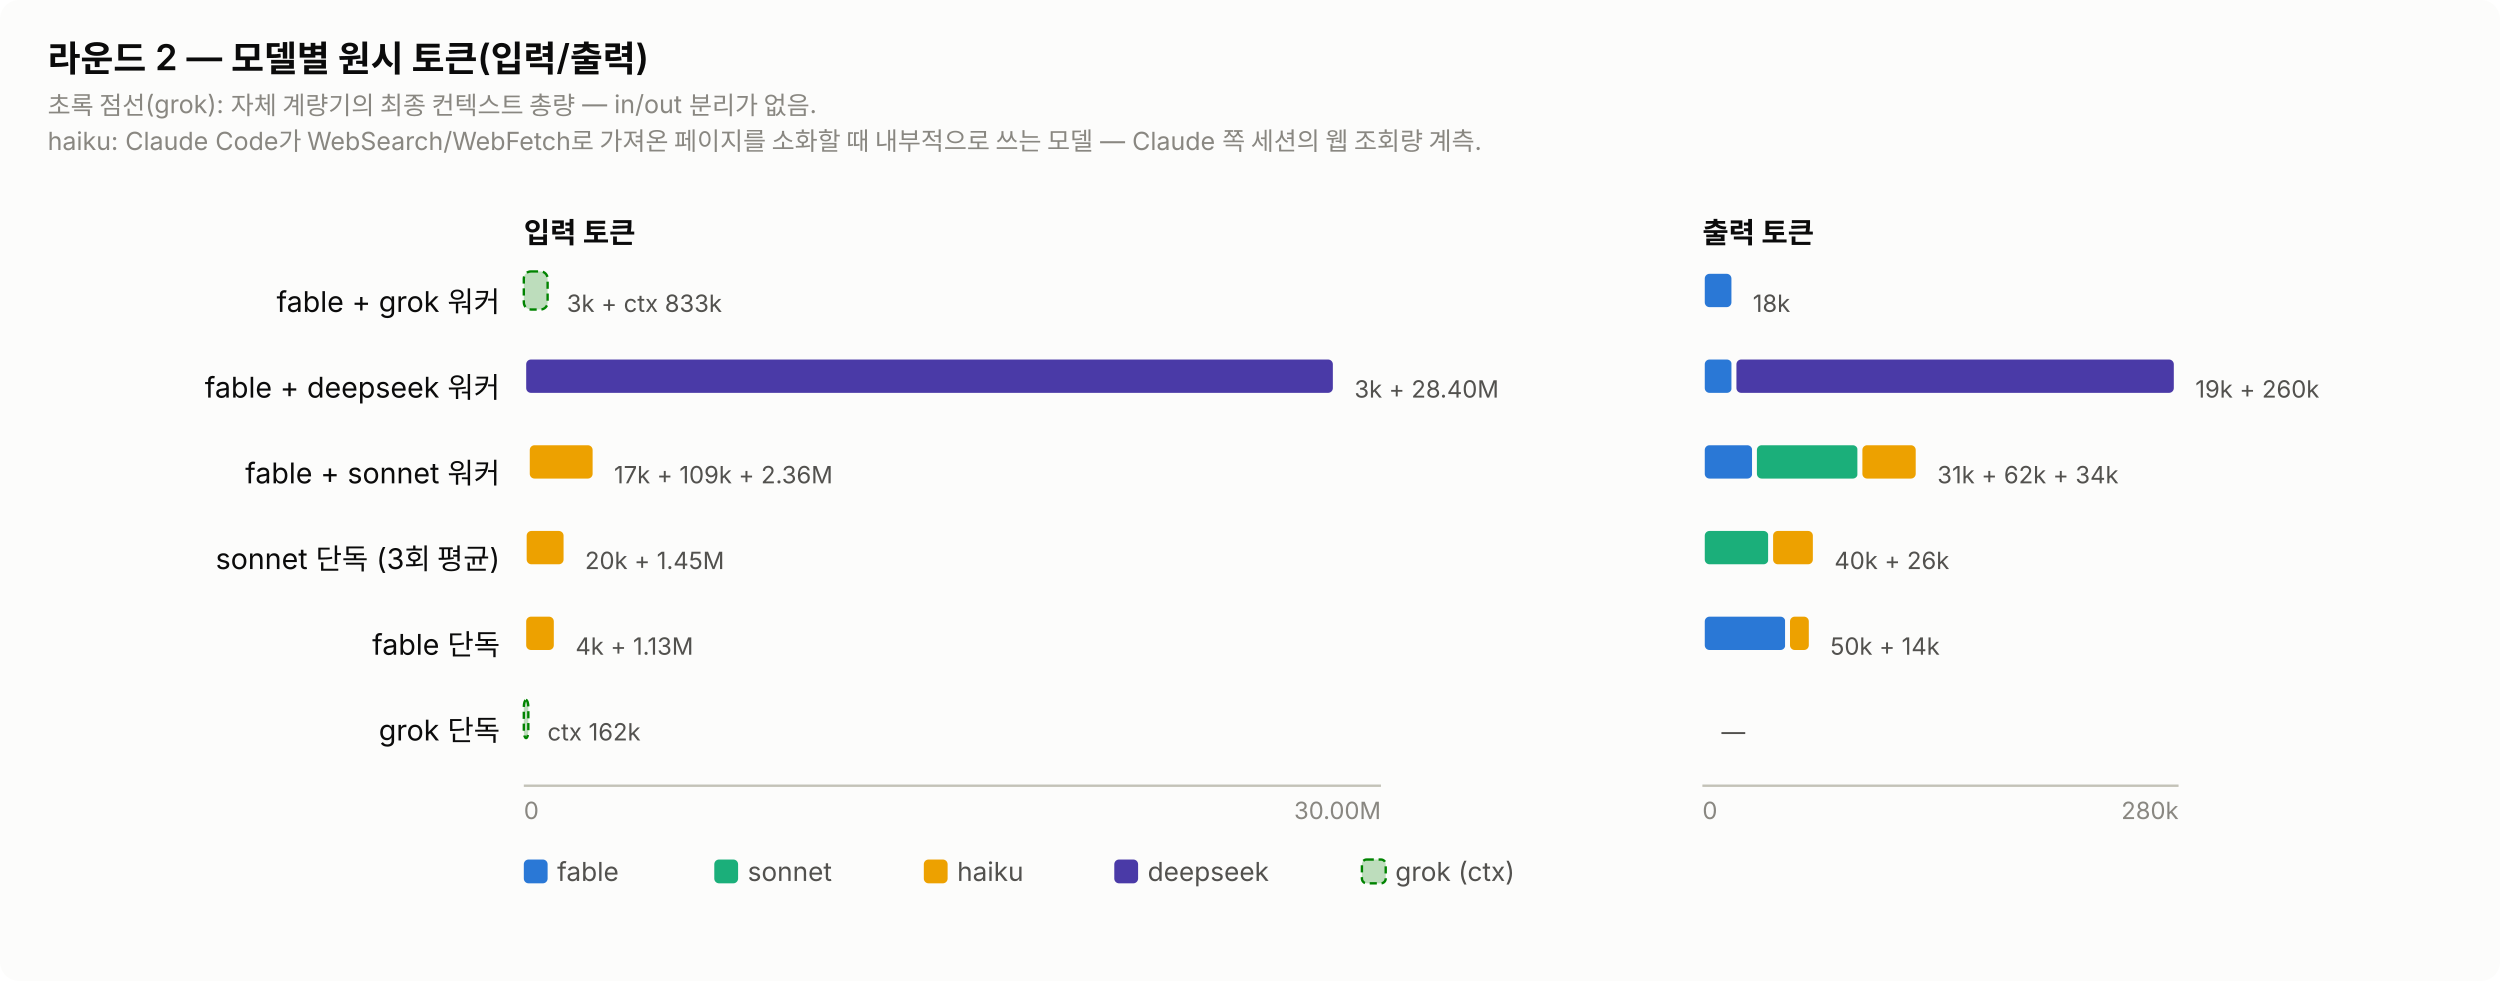
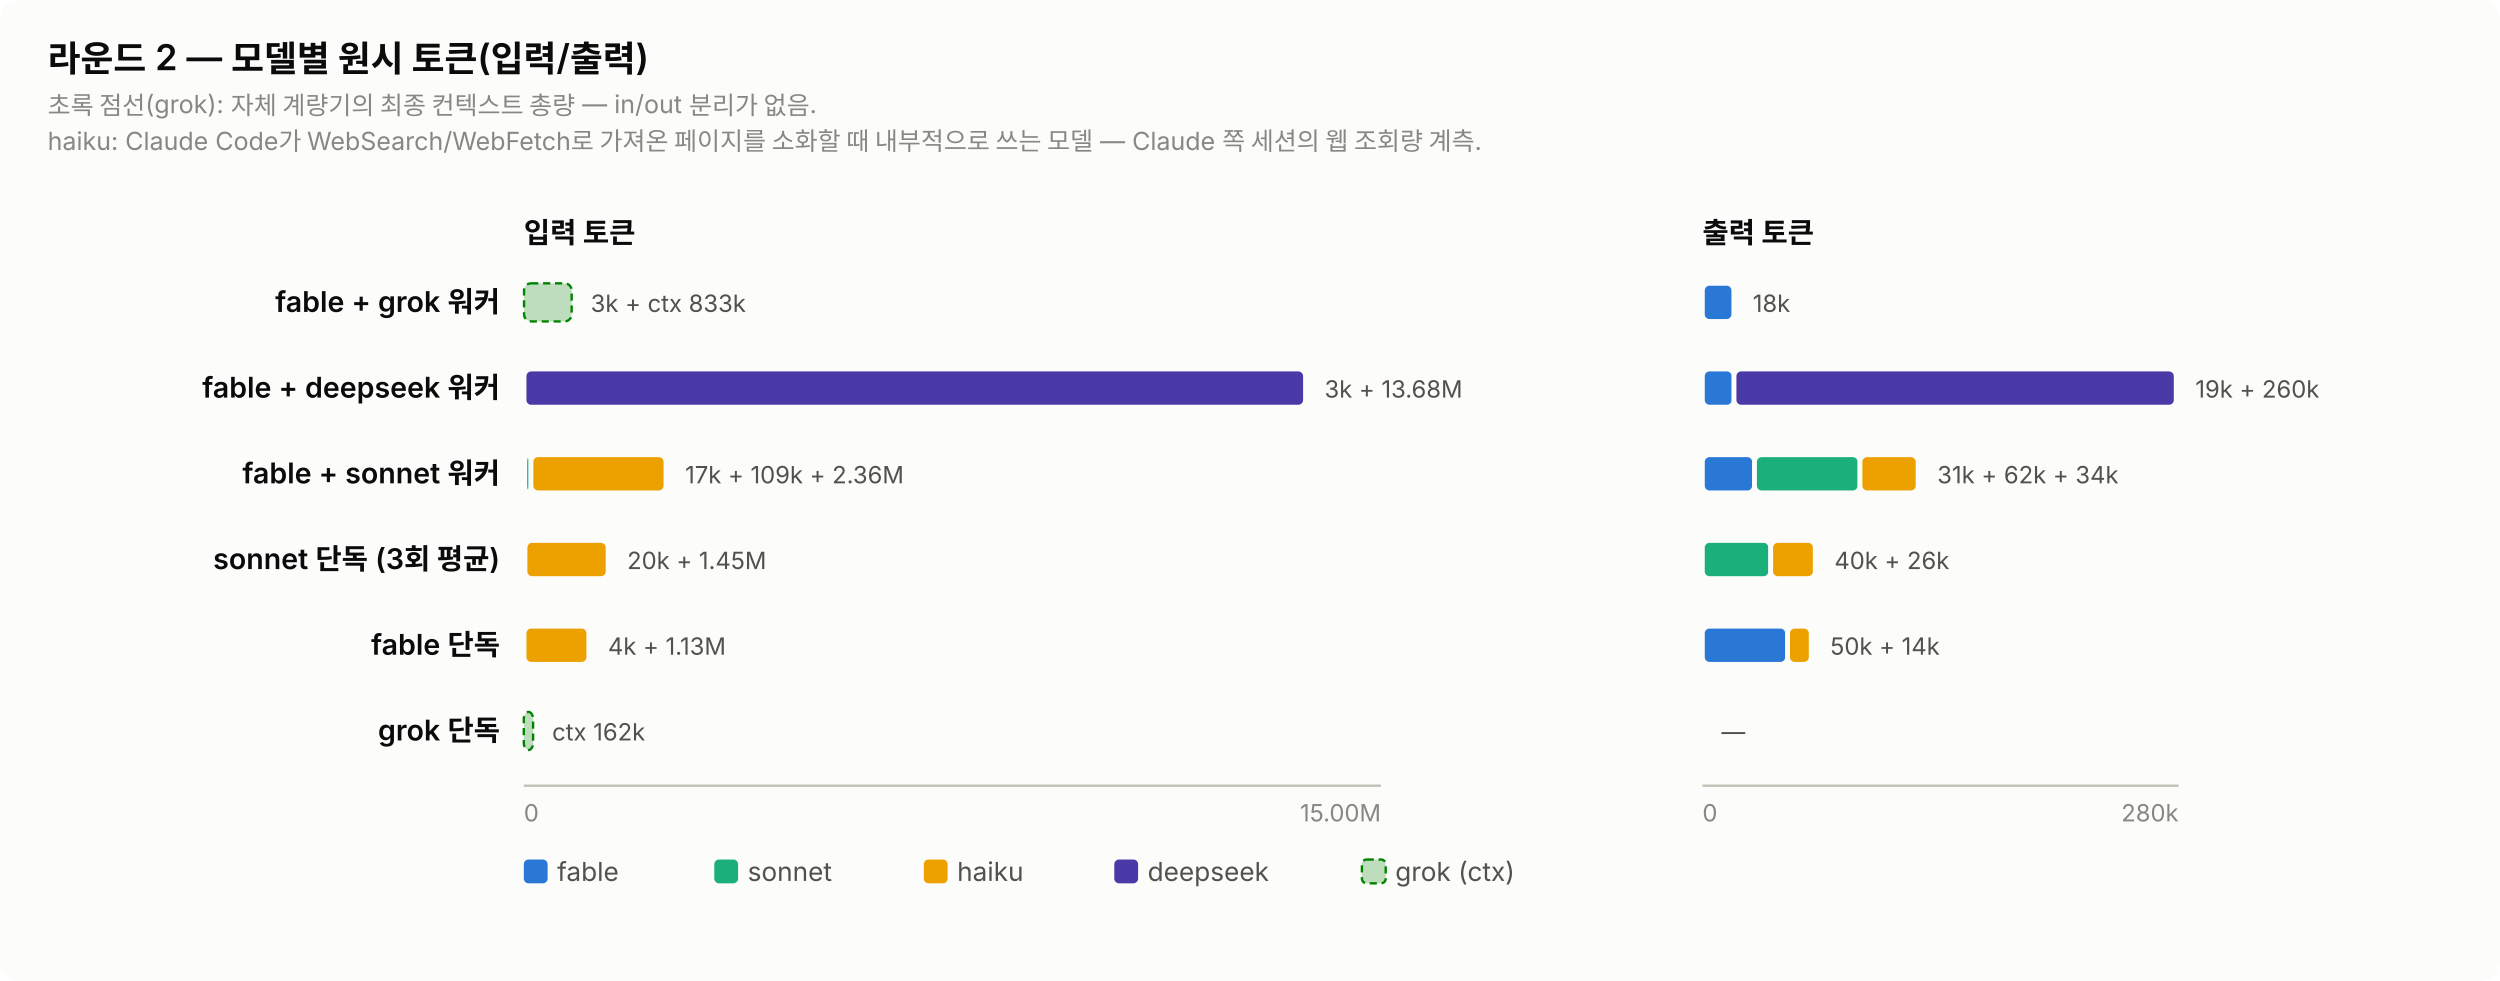
<svg xmlns="http://www.w3.org/2000/svg" viewBox="0 0 1050 412" width="1050" height="412" role="img" aria-label="라운드 2 모델별 원시 토큰">
  <rect width="1050" height="412" rx="8" fill="#fcfcfb" />
  <text x="20" y="30" font-size="15" fill="#0b0b0b" text-anchor="start" font-weight="600" font-family="system-ui,-apple-system,Segoe UI,sans-serif">라운드 2 — 모델별 원시 토큰(입력/출력)</text>
  <text x="20" y="48" font-size="10.5" fill="#898781" text-anchor="start" font-weight="normal" font-family="system-ui,-apple-system,Segoe UI,sans-serif">초록 점선(grok): 자체 계량기의 최종 컨텍스트 총량 — in/out 분리가 없음.</text>
  <text x="20" y="63" font-size="10.5" fill="#898781" text-anchor="start" font-weight="normal" font-family="system-ui,-apple-system,Segoe UI,sans-serif">haiku: Claude Code가 WebSearch/WebFetch로 가져온 페이지를 소화할 때 내부적으로 쓰는 모델 — Claude 쪽 세션의 웹 조회량 계측.</text>
  <text x="220" y="102" font-size="12" fill="#0b0b0b" text-anchor="start" font-weight="600" font-family="system-ui,-apple-system,Segoe UI,sans-serif">입력 토큰</text>
-   <text x="210" y="131" font-size="12" fill="#0b0b0b" text-anchor="end" font-weight="normal" font-family="system-ui,-apple-system,Segoe UI,sans-serif">fable + grok 워커</text>
-   <rect x="220.0" y="114" width="10.0" height="16" rx="3" fill="#008300" fill-opacity="0.25" stroke="#008300" stroke-dasharray="3,2" />
-   <text x="238.037" y="131" font-size="10" fill="#52514e" text-anchor="start" font-weight="normal" font-family="system-ui,-apple-system,Segoe UI,sans-serif">3k + ctx 833k</text>
-   <text x="210" y="167" font-size="12" fill="#0b0b0b" text-anchor="end" font-weight="normal" font-family="system-ui,-apple-system,Segoe UI,sans-serif">fable + deepseek 워커</text>
-   <rect x="220.0" y="150" width="340.8" height="16" rx="3" fill="#4a3aa7" stroke="#fcfcfb" stroke-width="2" />
-   <text x="568.85" y="167" font-size="10" fill="#52514e" text-anchor="start" font-weight="normal" font-family="system-ui,-apple-system,Segoe UI,sans-serif">3k + 28.40M</text>
-   <text x="210" y="203" font-size="12" fill="#0b0b0b" text-anchor="end" font-weight="normal" font-family="system-ui,-apple-system,Segoe UI,sans-serif">fable + sonnet 워커</text>
-   <rect x="220.2" y="186" width="1.5" height="16" rx="3" fill="#1baf7a" stroke="#fcfcfb" stroke-width="2" />
-   <rect x="221.5" y="186" width="28.4" height="16" rx="3" fill="#eda100" stroke="#fcfcfb" stroke-width="2" />
-   <text x="257.871" y="203" font-size="10" fill="#52514e" text-anchor="start" font-weight="normal" font-family="system-ui,-apple-system,Segoe UI,sans-serif">17k + 109k + 2.36M</text>
-   <text x="210" y="239" font-size="12" fill="#0b0b0b" text-anchor="end" font-weight="normal" font-family="system-ui,-apple-system,Segoe UI,sans-serif">sonnet 단독 (3회 평균)</text>
-   <rect x="220.2" y="222" width="17.5" height="16" rx="3" fill="#eda100" stroke="#fcfcfb" stroke-width="2" />
-   <text x="245.69" y="239" font-size="10" fill="#52514e" text-anchor="start" font-weight="normal" font-family="system-ui,-apple-system,Segoe UI,sans-serif">20k + 1.45M</text>
-   <text x="210" y="275" font-size="12" fill="#0b0b0b" text-anchor="end" font-weight="normal" font-family="system-ui,-apple-system,Segoe UI,sans-serif">fable 단독</text>
-   <rect x="220.0" y="258" width="13.6" height="16" rx="3" fill="#eda100" stroke="#fcfcfb" stroke-width="2" />
-   <text x="241.665" y="275" font-size="10" fill="#52514e" text-anchor="start" font-weight="normal" font-family="system-ui,-apple-system,Segoe UI,sans-serif">4k + 1.13M</text>
-   <text x="210" y="311" font-size="12" fill="#0b0b0b" text-anchor="end" font-weight="normal" font-family="system-ui,-apple-system,Segoe UI,sans-serif">grok 단독</text>
-   <rect x="220.0" y="294" width="1.9" height="16" rx="3" fill="#008300" fill-opacity="0.25" stroke="#008300" stroke-dasharray="3,2" />
-   <text x="229.94" y="311" font-size="10" fill="#52514e" text-anchor="start" font-weight="normal" font-family="system-ui,-apple-system,Segoe UI,sans-serif">ctx 162k</text>
+   <text x="210" y="131" font-size="12" fill="#0b0b0b" text-anchor="end" font-weight="600" font-family="system-ui,-apple-system,Segoe UI,sans-serif">fable + grok 워커</text>
+   <rect x="220.1" y="119.0" width="20.0" height="16" rx="3" fill="#008300" fill-opacity="0.25" stroke="#008300" stroke-dasharray="3,2" />
+   <text x="248.075" y="131" font-size="10" fill="#52514e" text-anchor="start" font-weight="normal" font-family="system-ui,-apple-system,Segoe UI,sans-serif">3k + ctx 833k</text>
+   <text x="210" y="167" font-size="12" fill="#0b0b0b" text-anchor="end" font-weight="600" font-family="system-ui,-apple-system,Segoe UI,sans-serif">fable + deepseek 워커</text>
+   <rect x="220.1" y="155.0" width="328.2" height="16" rx="3" fill="#4a3aa7" stroke="#fcfcfb" stroke-width="2" />
+   <text x="556.292" y="167" font-size="10" fill="#52514e" text-anchor="start" font-weight="normal" font-family="system-ui,-apple-system,Segoe UI,sans-serif">3k + 13.68M</text>
+   <text x="210" y="203" font-size="12" fill="#0b0b0b" text-anchor="end" font-weight="600" font-family="system-ui,-apple-system,Segoe UI,sans-serif">fable + sonnet 워커</text>
+   <rect x="220.4" y="191.0" width="2.6" height="16" rx="3" fill="#1baf7a" stroke="#fcfcfb" stroke-width="2" />
+   <rect x="223.0" y="191.0" width="56.7" height="16" rx="3" fill="#eda100" stroke="#fcfcfb" stroke-width="2" />
+   <text x="287.742" y="203" font-size="10" fill="#52514e" text-anchor="start" font-weight="normal" font-family="system-ui,-apple-system,Segoe UI,sans-serif">17k + 109k + 2.36M</text>
+   <text x="210" y="239" font-size="12" fill="#0b0b0b" text-anchor="end" font-weight="600" font-family="system-ui,-apple-system,Segoe UI,sans-serif">sonnet 단독 (3회 평균)</text>
+   <rect x="220.5" y="227.0" width="34.9" height="16" rx="3" fill="#eda100" stroke="#fcfcfb" stroke-width="2" />
+   <text x="263.381" y="239" font-size="10" fill="#52514e" text-anchor="start" font-weight="normal" font-family="system-ui,-apple-system,Segoe UI,sans-serif">20k + 1.45M</text>
+   <text x="210" y="275" font-size="12" fill="#0b0b0b" text-anchor="end" font-weight="600" font-family="system-ui,-apple-system,Segoe UI,sans-serif">fable 단독</text>
+   <rect x="220.1" y="263.0" width="27.2" height="16" rx="3" fill="#eda100" stroke="#fcfcfb" stroke-width="2" />
+   <text x="255.33" y="275" font-size="10" fill="#52514e" text-anchor="start" font-weight="normal" font-family="system-ui,-apple-system,Segoe UI,sans-serif">4k + 1.13M</text>
+   <text x="210" y="311" font-size="12" fill="#0b0b0b" text-anchor="end" font-weight="600" font-family="system-ui,-apple-system,Segoe UI,sans-serif">grok 단독</text>
+   <rect x="220.0" y="299.0" width="3.9" height="16" rx="3" fill="#008300" fill-opacity="0.25" stroke="#008300" stroke-dasharray="3,2" />
+   <text x="231.88" y="311" font-size="10" fill="#52514e" text-anchor="start" font-weight="normal" font-family="system-ui,-apple-system,Segoe UI,sans-serif">ctx 162k</text>
  <line x1="220" y1="330" x2="580" y2="330" stroke="#c3c2b7" />
-   <text x="220" y="344" font-size="10" fill="#898781" text-anchor="start" font-weight="normal" font-family="system-ui,-apple-system,Segoe UI,sans-serif">0</text>
-   <text x="580" y="344" font-size="10" fill="#898781" text-anchor="end" font-weight="normal" font-family="system-ui,-apple-system,Segoe UI,sans-serif">30.00M</text>
+   <text x="220" y="345" font-size="10" fill="#898781" text-anchor="start" font-weight="normal" font-family="system-ui,-apple-system,Segoe UI,sans-serif">0</text>
+   <text x="580" y="345" font-size="10" fill="#898781" text-anchor="end" font-weight="normal" font-family="system-ui,-apple-system,Segoe UI,sans-serif">15.00M</text>
  <text x="715" y="102" font-size="12" fill="#0b0b0b" text-anchor="start" font-weight="600" font-family="system-ui,-apple-system,Segoe UI,sans-serif">출력 토큰</text>
-   <rect x="715.0" y="114" width="13.2" height="16" rx="3" fill="#2a78d6" stroke="#fcfcfb" stroke-width="2" />
+   <rect x="715.0" y="119.0" width="13.2" height="16" rx="3" fill="#2a78d6" stroke="#fcfcfb" stroke-width="2" />
  <text x="736.157" y="131" font-size="10" fill="#52514e" text-anchor="start" font-weight="normal" font-family="system-ui,-apple-system,Segoe UI,sans-serif">18k</text>
-   <rect x="715.0" y="150" width="13.3" height="16" rx="3" fill="#2a78d6" stroke="#fcfcfb" stroke-width="2" />
-   <rect x="728.3" y="150" width="185.7" height="16" rx="3" fill="#4a3aa7" stroke="#fcfcfb" stroke-width="2" />
+   <rect x="715.0" y="155.0" width="13.3" height="16" rx="3" fill="#2a78d6" stroke="#fcfcfb" stroke-width="2" />
+   <rect x="728.3" y="155.0" width="185.7" height="16" rx="3" fill="#4a3aa7" stroke="#fcfcfb" stroke-width="2" />
  <text x="922.026" y="167" font-size="10" fill="#52514e" text-anchor="start" font-weight="normal" font-family="system-ui,-apple-system,Segoe UI,sans-serif">19k + 260k</text>
-   <rect x="715.0" y="186" width="21.9" height="16" rx="3" fill="#2a78d6" stroke="#fcfcfb" stroke-width="2" />
-   <rect x="736.9" y="186" width="44.3" height="16" rx="3" fill="#1baf7a" stroke="#fcfcfb" stroke-width="2" />
-   <rect x="781.2" y="186" width="24.4" height="16" rx="3" fill="#eda100" stroke="#fcfcfb" stroke-width="2" />
+   <rect x="715.0" y="191.0" width="21.9" height="16" rx="3" fill="#2a78d6" stroke="#fcfcfb" stroke-width="2" />
+   <rect x="736.9" y="191.0" width="44.3" height="16" rx="3" fill="#1baf7a" stroke="#fcfcfb" stroke-width="2" />
+   <rect x="781.2" y="191.0" width="24.4" height="16" rx="3" fill="#eda100" stroke="#fcfcfb" stroke-width="2" />
  <text x="813.652" y="203" font-size="10" fill="#52514e" text-anchor="start" font-weight="normal" font-family="system-ui,-apple-system,Segoe UI,sans-serif">31k + 62k + 34k</text>
-   <rect x="715.0" y="222" width="28.7" height="16" rx="3" fill="#1baf7a" stroke="#fcfcfb" stroke-width="2" />
-   <rect x="743.7" y="222" width="18.7" height="16" rx="3" fill="#eda100" stroke="#fcfcfb" stroke-width="2" />
+   <rect x="715.0" y="227.0" width="28.7" height="16" rx="3" fill="#1baf7a" stroke="#fcfcfb" stroke-width="2" />
+   <rect x="743.7" y="227.0" width="18.7" height="16" rx="3" fill="#eda100" stroke="#fcfcfb" stroke-width="2" />
  <text x="770.424" y="239" font-size="10" fill="#52514e" text-anchor="start" font-weight="normal" font-family="system-ui,-apple-system,Segoe UI,sans-serif">40k + 26k</text>
-   <rect x="715.0" y="258" width="35.8" height="16" rx="3" fill="#2a78d6" stroke="#fcfcfb" stroke-width="2" />
-   <rect x="750.8" y="258" width="9.9" height="16" rx="3" fill="#eda100" stroke="#fcfcfb" stroke-width="2" />
+   <rect x="715.0" y="263.0" width="35.8" height="16" rx="3" fill="#2a78d6" stroke="#fcfcfb" stroke-width="2" />
+   <rect x="750.8" y="263.0" width="9.9" height="16" rx="3" fill="#eda100" stroke="#fcfcfb" stroke-width="2" />
  <text x="768.709" y="275" font-size="10" fill="#52514e" text-anchor="start" font-weight="normal" font-family="system-ui,-apple-system,Segoe UI,sans-serif">50k + 14k</text>
  <text x="723.0" y="311" font-size="10" fill="#52514e" text-anchor="start" font-weight="normal" font-family="system-ui,-apple-system,Segoe UI,sans-serif">—</text>
  <line x1="715" y1="330" x2="915" y2="330" stroke="#c3c2b7" />
-   <text x="715" y="344" font-size="10" fill="#898781" text-anchor="start" font-weight="normal" font-family="system-ui,-apple-system,Segoe UI,sans-serif">0</text>
-   <text x="915" y="344" font-size="10" fill="#898781" text-anchor="end" font-weight="normal" font-family="system-ui,-apple-system,Segoe UI,sans-serif">280k</text>
+   <text x="715" y="345" font-size="10" fill="#898781" text-anchor="start" font-weight="normal" font-family="system-ui,-apple-system,Segoe UI,sans-serif">0</text>
+   <text x="915" y="345" font-size="10" fill="#898781" text-anchor="end" font-weight="normal" font-family="system-ui,-apple-system,Segoe UI,sans-serif">280k</text>
  <rect x="220" y="361" width="10" height="10" rx="2" fill="#2a78d6" />
  <text x="234" y="370" font-size="11" fill="#52514e" text-anchor="start" font-weight="normal" font-family="system-ui,-apple-system,Segoe UI,sans-serif">fable</text>
  <rect x="300" y="361" width="10" height="10" rx="2" fill="#1baf7a" />
  <text x="314" y="370" font-size="11" fill="#52514e" text-anchor="start" font-weight="normal" font-family="system-ui,-apple-system,Segoe UI,sans-serif">sonnet</text>
  <rect x="388" y="361" width="10" height="10" rx="2" fill="#eda100" />
  <text x="402" y="370" font-size="11" fill="#52514e" text-anchor="start" font-weight="normal" font-family="system-ui,-apple-system,Segoe UI,sans-serif">haiku</text>
  <rect x="468" y="361" width="10" height="10" rx="2" fill="#4a3aa7" />
  <text x="482" y="370" font-size="11" fill="#52514e" text-anchor="start" font-weight="normal" font-family="system-ui,-apple-system,Segoe UI,sans-serif">deepseek</text>
  <rect x="572" y="361" width="10" height="10" rx="2" fill="#008300" fill-opacity="0.25" stroke="#008300" stroke-dasharray="3,2" />
  <text x="586" y="370" font-size="11" fill="#52514e" text-anchor="start" font-weight="normal" font-family="system-ui,-apple-system,Segoe UI,sans-serif">grok (ctx)</text>
</svg>
